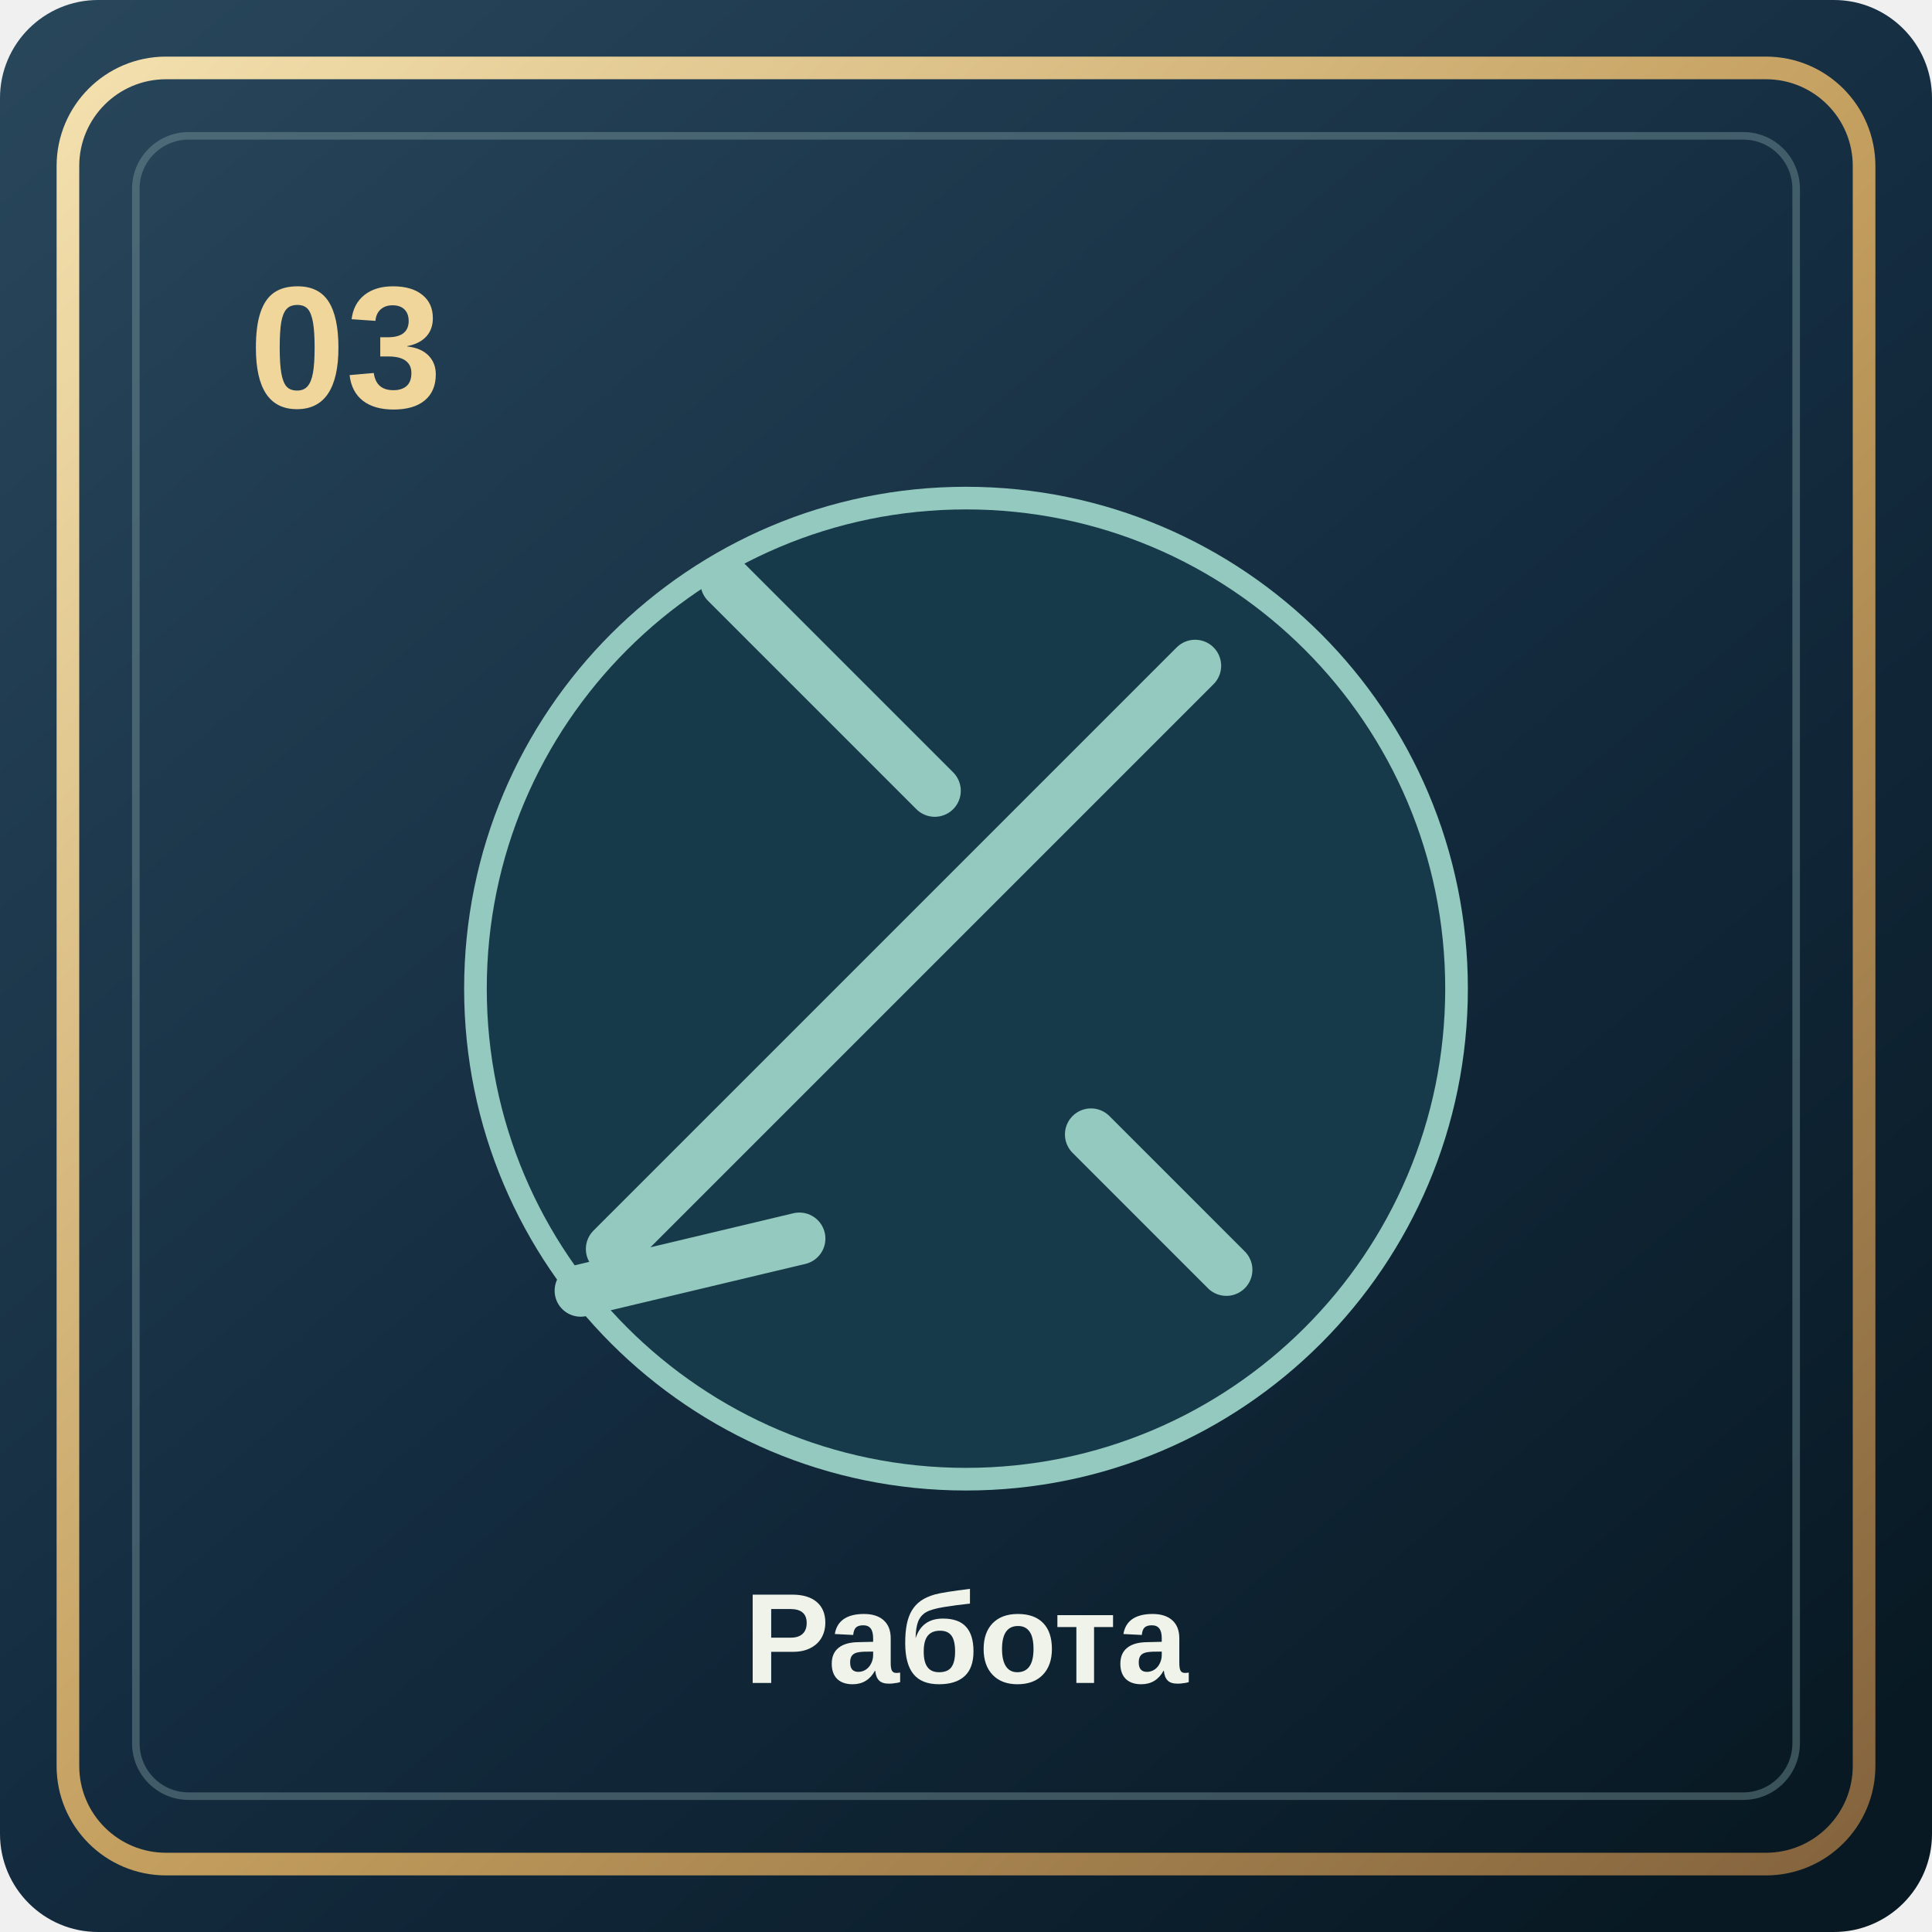
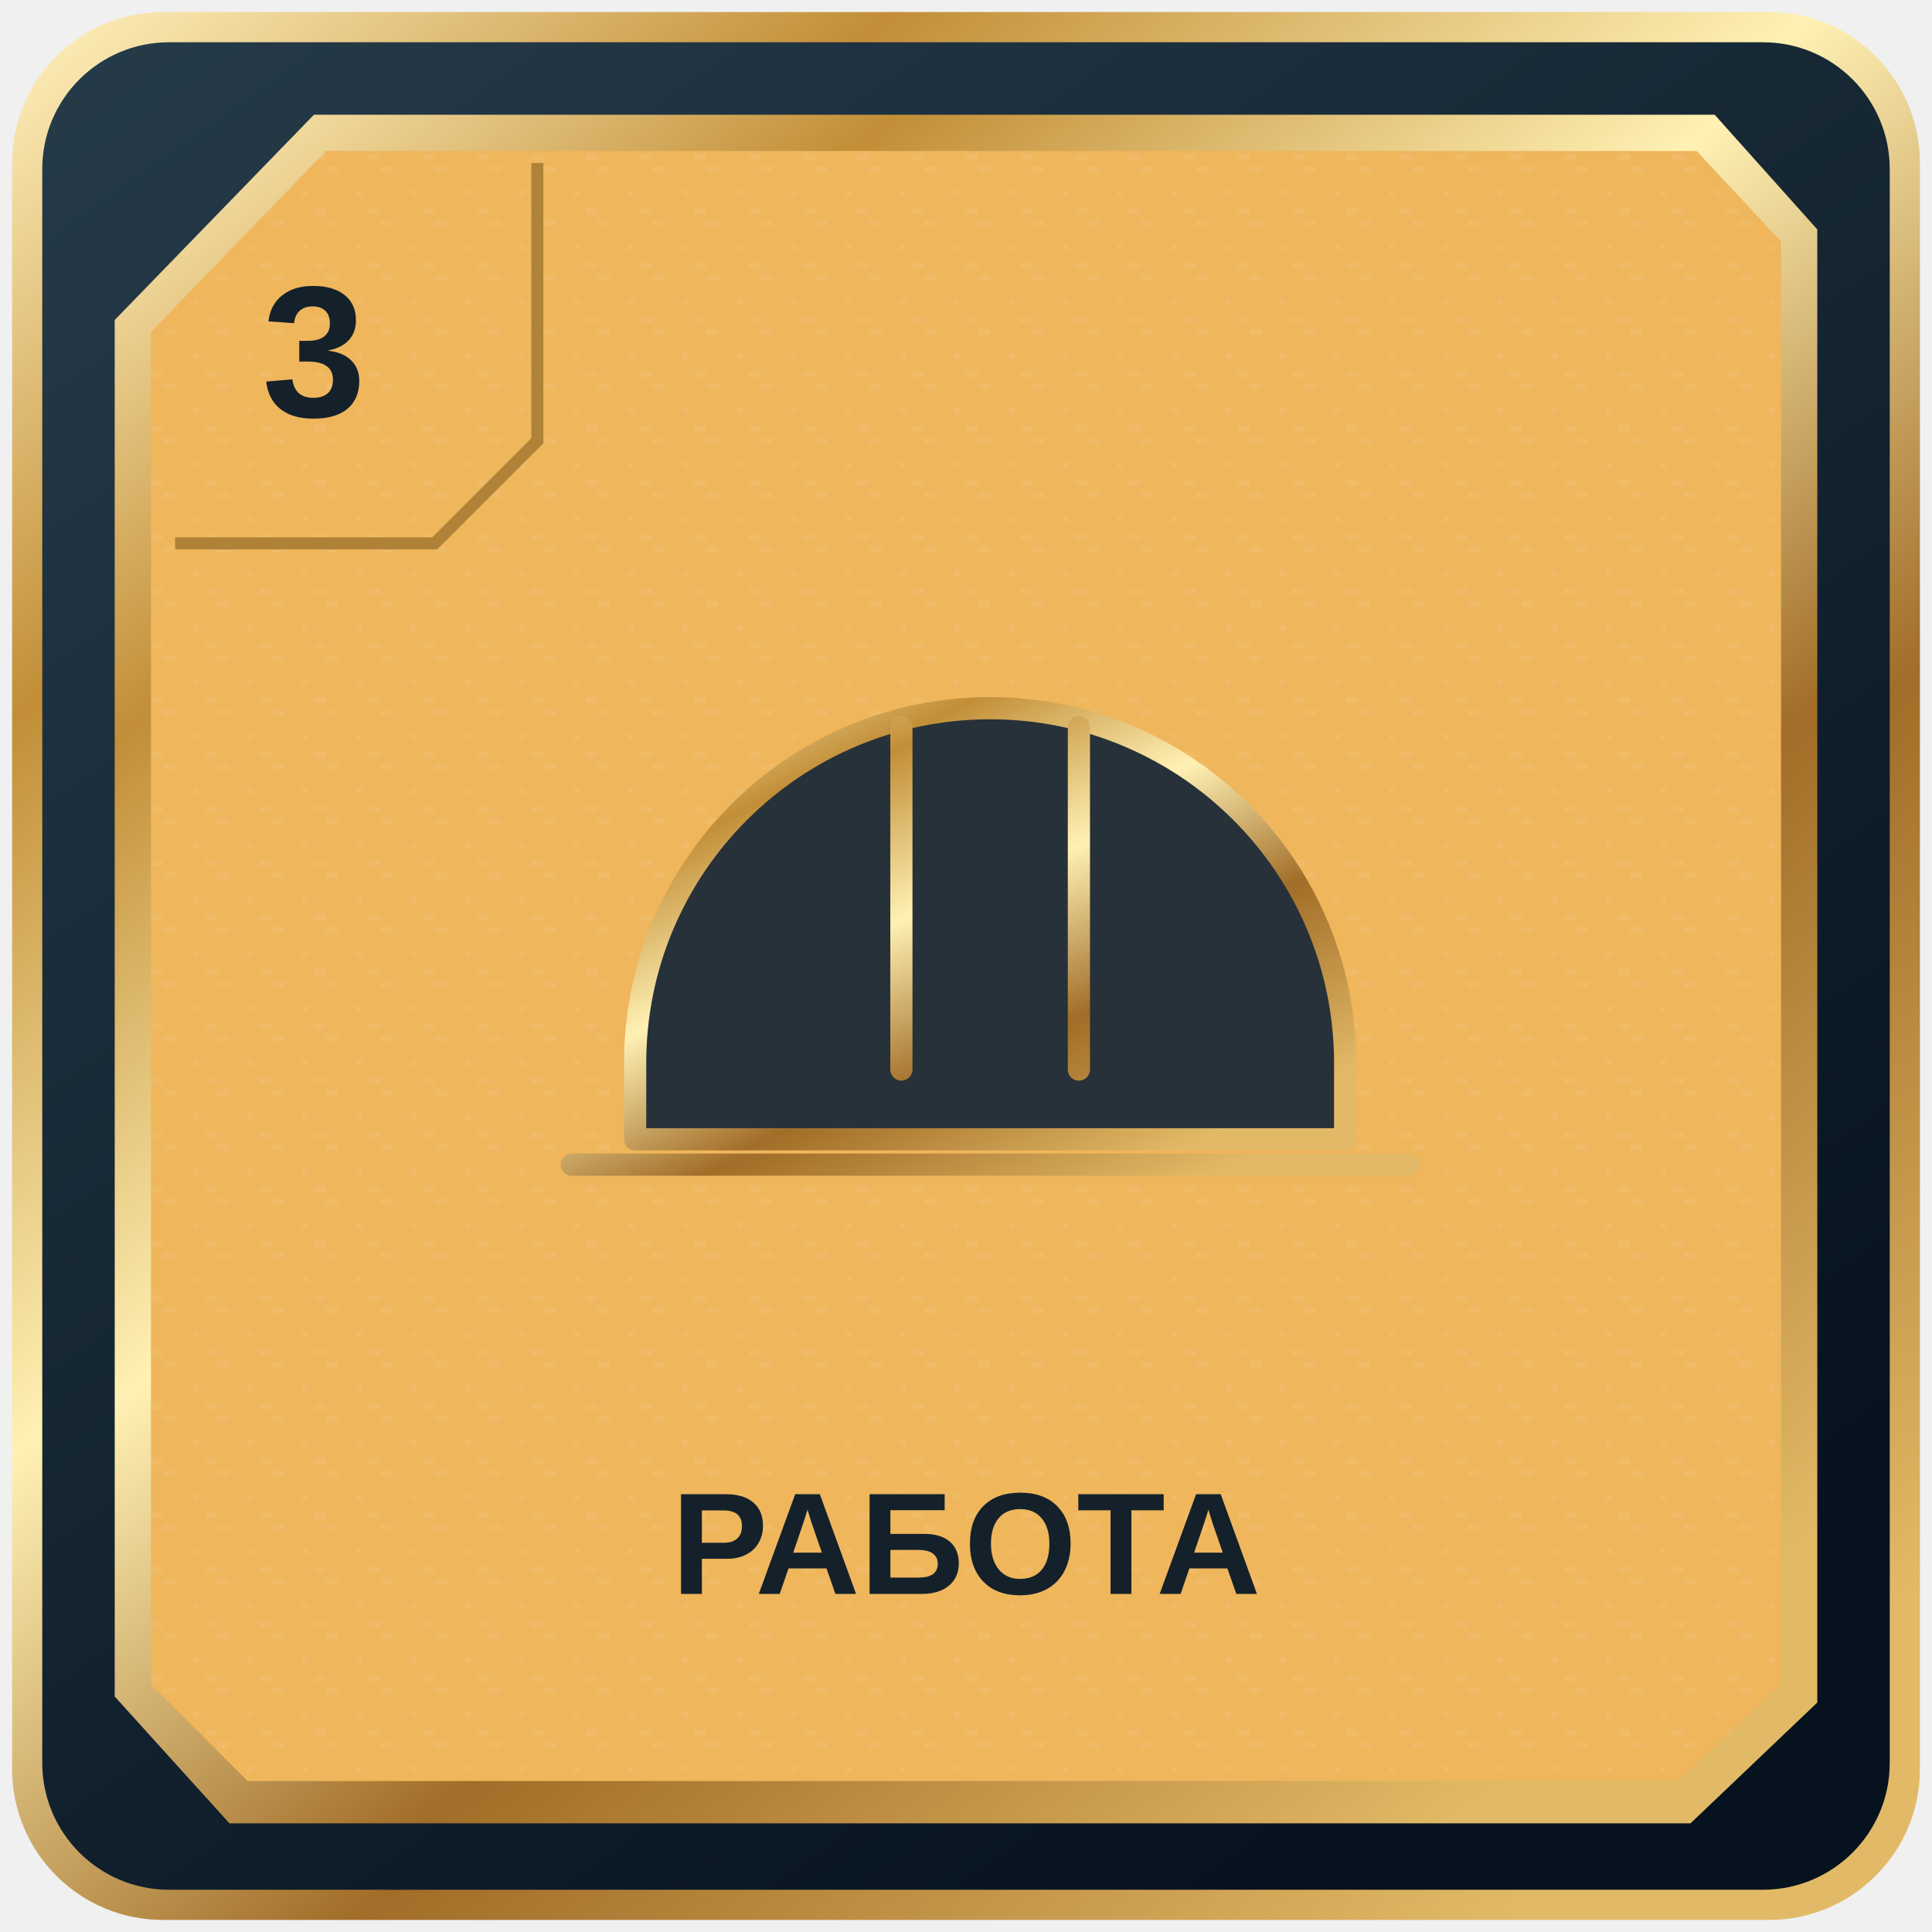
- <svg xmlns="http://www.w3.org/2000/svg" viewBox="0 0 256 256" width="256" height="256" role="img" aria-label="Работа">
+ <svg xmlns="http://www.w3.org/2000/svg" viewBox="0 0 320 320" role="img" aria-label="Работа">
  <defs>
-     <linearGradient id="bg" x2=".85" y2="1">
-       <stop stop-color="#29475b" />
-       <stop offset=".55" stop-color="#142c40" />
-       <stop offset="1" stop-color="#081923" />
+     <linearGradient id="gold" x2="0.8" y2="1">
+       <stop stop-color="#fff0bc" />
+       <stop offset=".22" stop-color="#c28e37" />
+       <stop offset=".46" stop-color="#fff1b4" />
+       <stop offset=".7" stop-color="#a16d28" />
+       <stop offset="1" stop-color="#e2ba67" />
    </linearGradient>
-     <linearGradient id="gold" x2="1" y2="1">
-       <stop stop-color="#f4e1af" />
-       <stop offset=".53" stop-color="#c29d5d" />
-       <stop offset="1" stop-color="#83633d" />
+     <linearGradient id="cream" x2="1" y2="1">
+       <stop stop-color="#fff5d7" />
+       <stop offset=".5" stop-color="#e8d3a0" />
+       <stop offset="1" stop-color="#f7e9c8" />
+     </linearGradient>
+     <linearGradient id="navy" x2=".7" y2="1">
+       <stop stop-color="#263b49" />
+       <stop offset="1" stop-color="#06121e" />
    </linearGradient>
    <linearGradient id="glass" x2="1" y2="1">
-       <stop stop-color="#bddad8" />
-       <stop offset="1" stop-color="#627f99" />
+       <stop stop-color="#d4e9e8" />
+       <stop offset=".45" stop-color="#6495ad" />
+       <stop offset="1" stop-color="#294453" />
    </linearGradient>
+     <pattern id="grain" width="9" height="9" patternUnits="userSpaceOnUse">
+       <path d="M0 1h2m3 4h1m1 3h2" stroke="#fff" opacity=".07" />
+     </pattern>
  </defs>
-   <rect width="256" height="256" rx="13" fill="url(#bg)" />
-   <rect x="9" y="9" width="238" height="238" rx="13" stroke="url(#gold)" stroke-width="3" fill="none" />
-   <rect x="18" y="18" width="220" height="220" rx="7" stroke="#7b989d" stroke-opacity=".44" fill="none" />
-   <text x="33" y="54" fill="#f0d69b" font-family="Arial,sans-serif" font-size="23" font-weight="700">03</text>
-   <circle cx="128" cy="131" r="65" fill="#173a4a" stroke="#93c9be" stroke-width="3" />
-   <g transform="translate(128 131)" style="color:#93c9be">
-     <g transform="scale(1.38)" stroke="currentColor" stroke-linecap="round" stroke-linejoin="round" stroke-width="5" fill="none">
-       <path d="M-34 25L22-31m-45-8l20 20m-34 48l21 -5m28-10l13 13" />
+   <rect x="2" y="2" width="316" height="316" rx="25" fill="url(#gold)" />
+   <rect x="7" y="7" width="306" height="306" rx="21" fill="url(#navy)" />
+   <path d="M52 19H284L301 38V282L280 302H38L19 281V53z" fill="url(#gold)" />
+   <path d="M54 25H281L295 40V279L278 295H41L25 279V55z" fill="#efb65c" />
+   <path d="M54 25H281L295 40V279L278 295H41L25 279V55z" fill="url(#grain)" />
+   <path d="M29 90H72L89 73V27" fill="none" stroke="#af8238" stroke-width="2" />
+   <text x="52" y="69" text-anchor="middle" font-family="Arial,sans-serif" font-weight="700" font-size="31" fill="#14212b">3</text>
+   <g transform="translate(164 153) scale(1.05)">
+     <g fill="#263139" stroke="url(#gold)" stroke-width="3.5" stroke-linejoin="round" stroke-linecap="round">
+       <path d="M-56 22a56 56 0 0 1 112 0v12H-56z" />
+       <path d="M-14-31v54m28-54v54M-66 38H66" />
    </g>
  </g>
-   <text x="128" y="223" font-family="Arial,sans-serif" font-size="17" text-anchor="middle" fill="#eff3e9" font-weight="700">Работа</text>
+   <text x="160" y="264" text-anchor="middle" font-family="Arial,sans-serif" font-weight="800" font-size="24" fill="#14212b">РАБОТА</text>
</svg>
